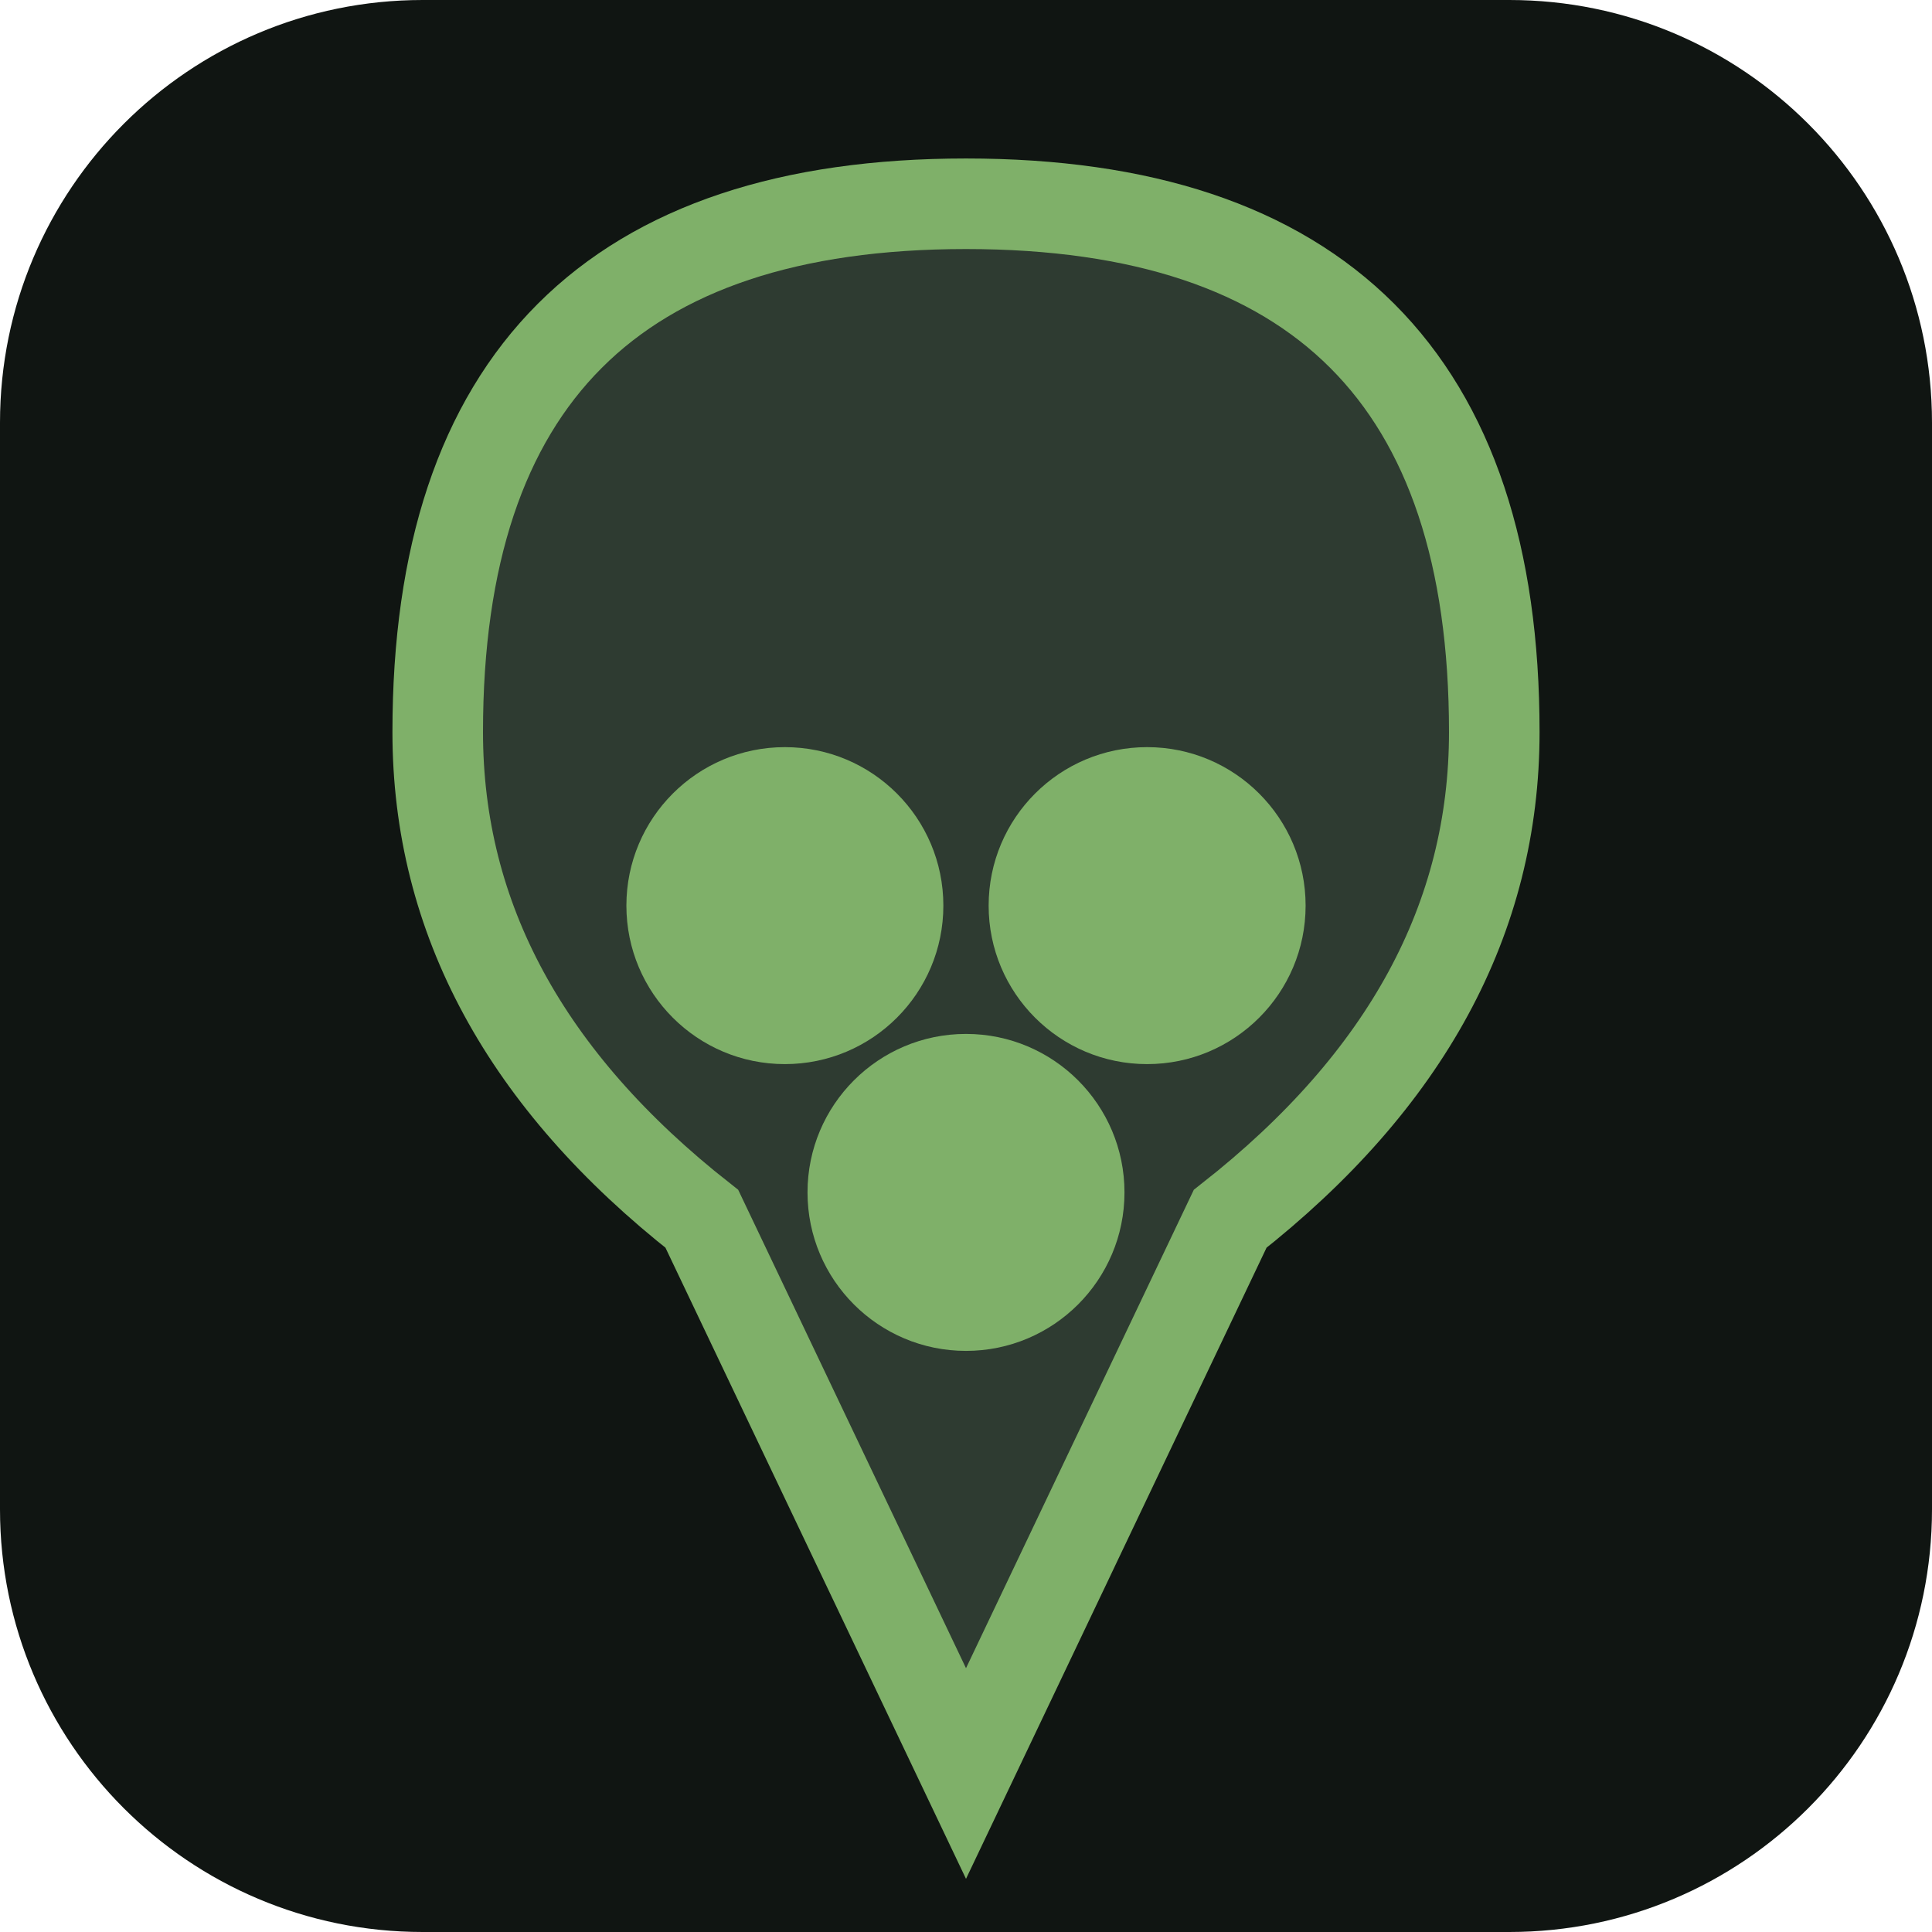
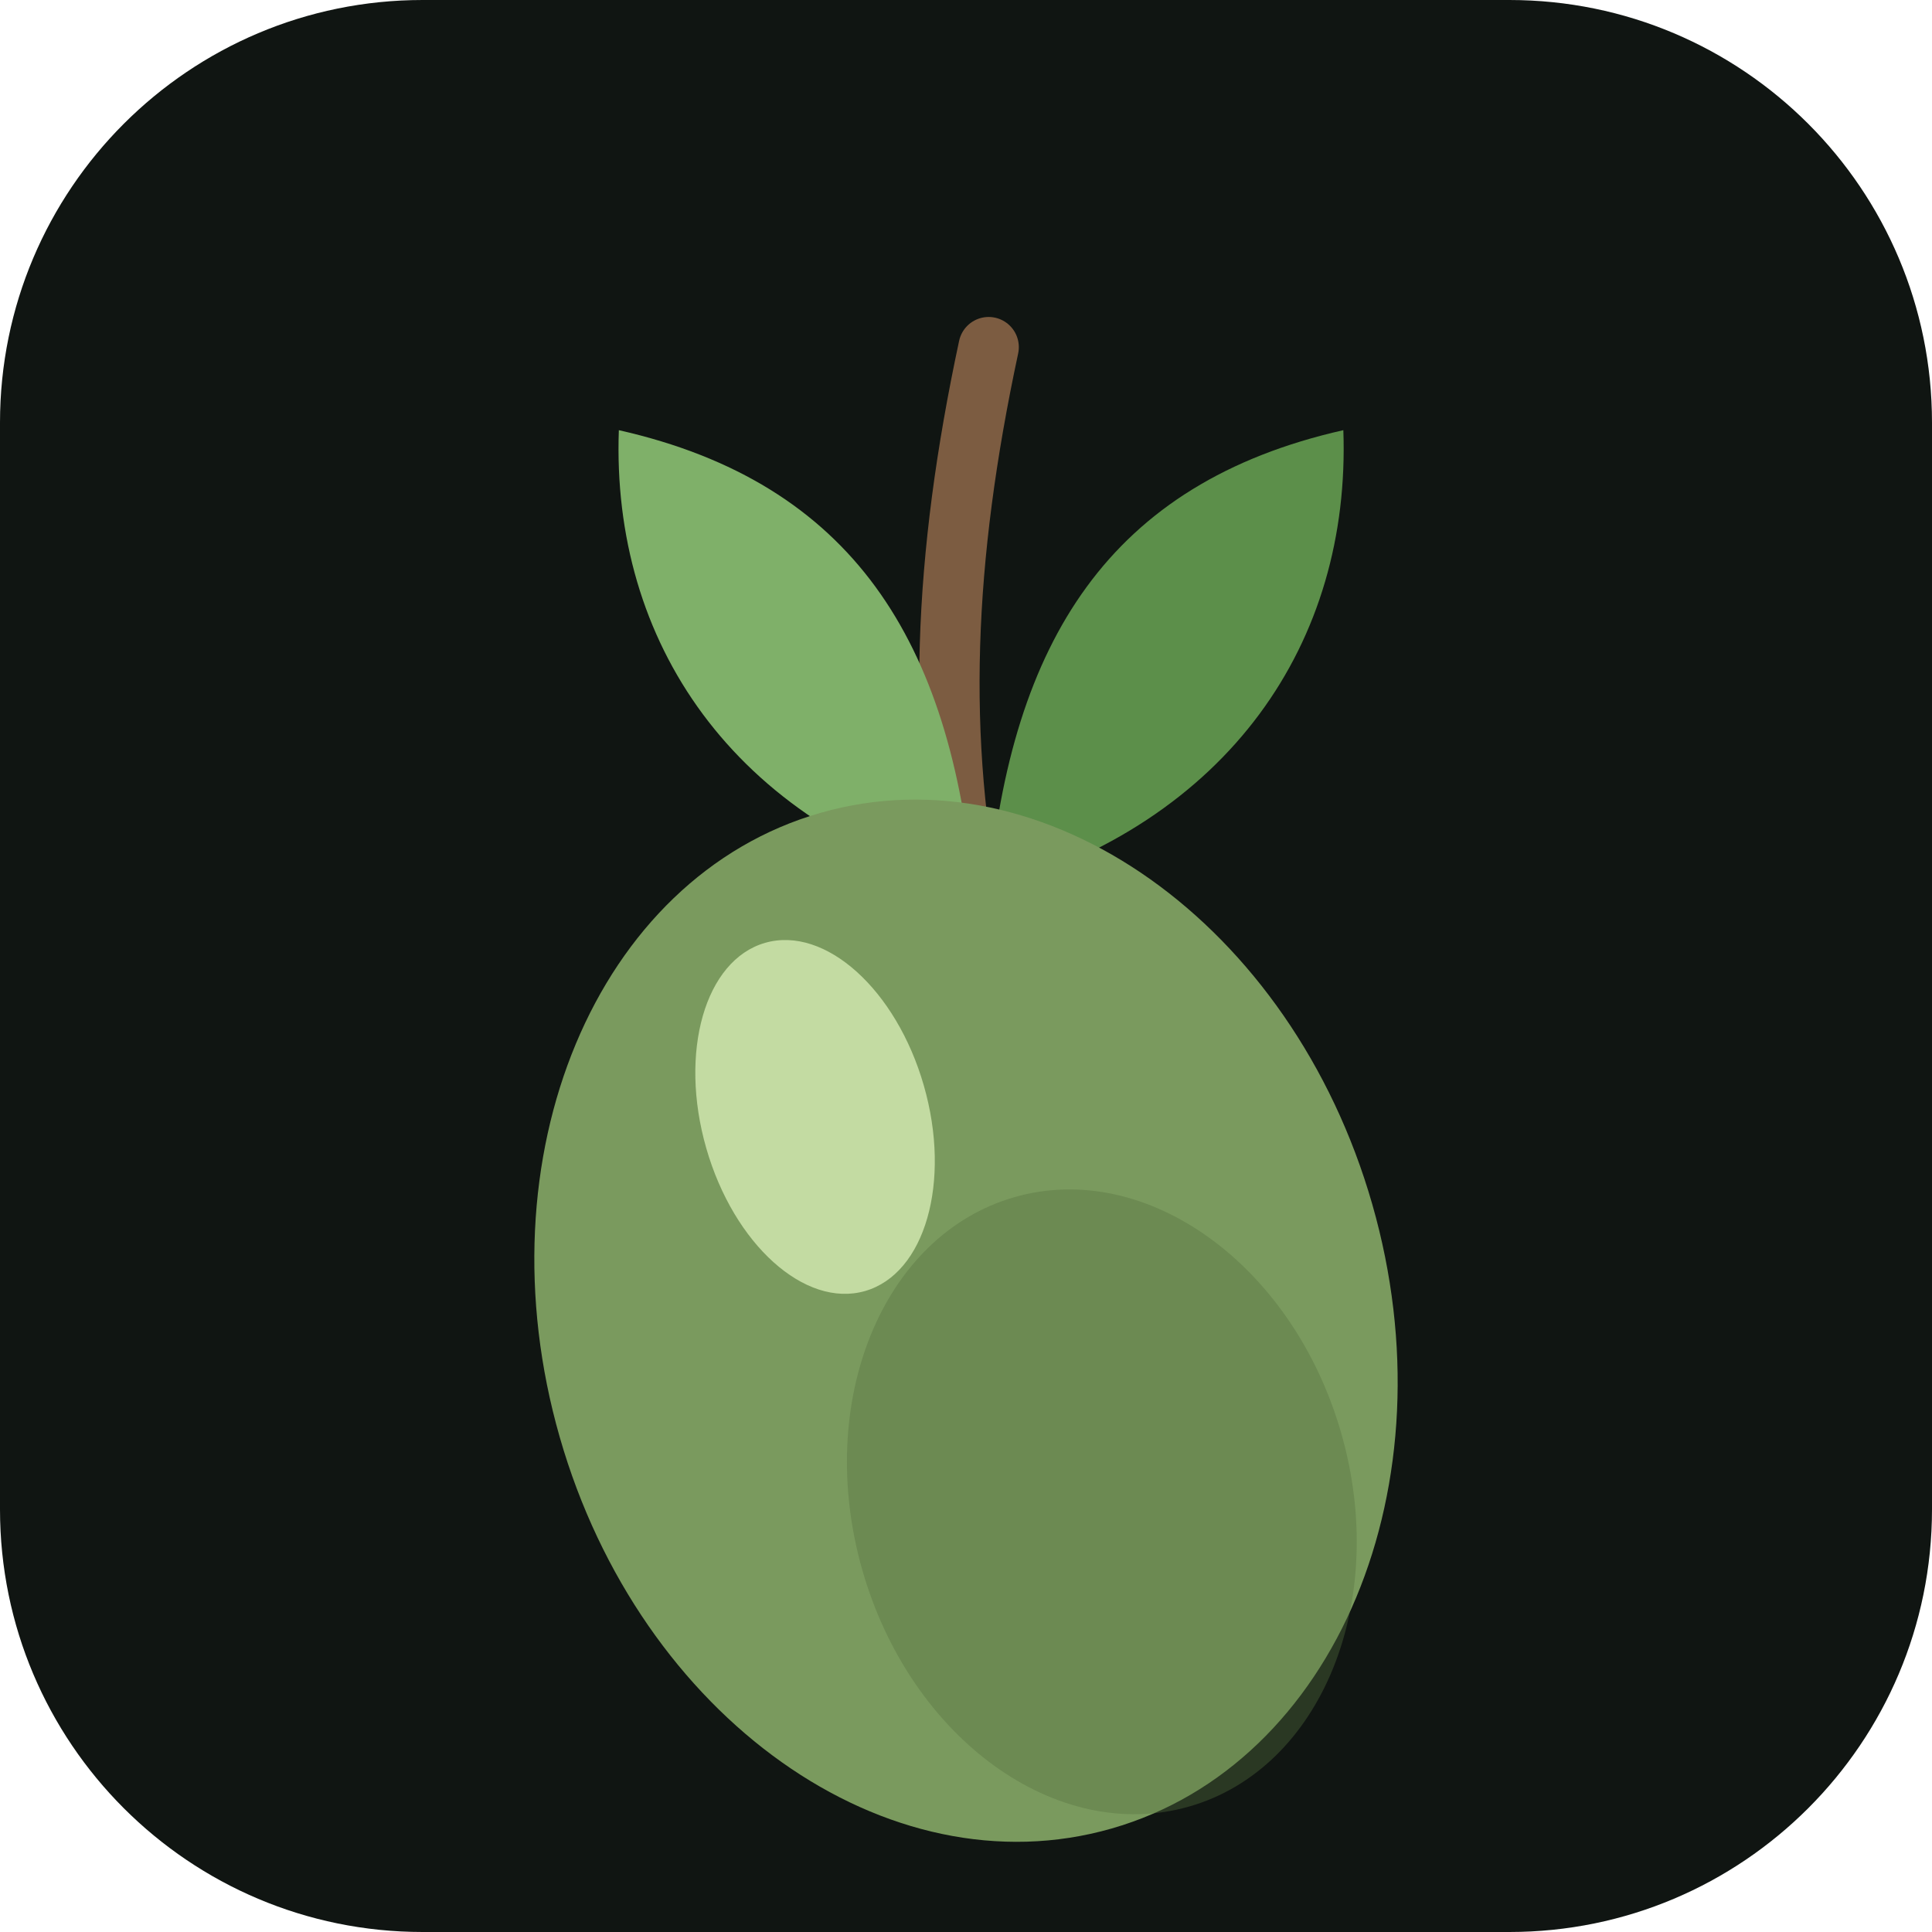
<svg xmlns="http://www.w3.org/2000/svg" viewBox="0 0 512 512">
  <rect width="512" height="512" rx="112" fill="#101512" />
-   <path d="M256 54 Q116 54 116 194 Q116 268 186 323 L256 470 L326 323 Q396 268 396 194 Q396 54 256 54 Z" fill="#2e3b31" stroke="#7fb069" stroke-width="24" />
-   <circle cx="208" cy="240" r="42" fill="#7fb069" />
-   <circle cx="304" cy="240" r="42" fill="#7fb069" />
-   <circle cx="256" cy="316" r="42" fill="#7fb069" />
+   <path d="M262 92 C 250 148 248 196 258 244" stroke="#7c5c41" stroke-width="16" fill="none" stroke-linecap="round" />
+   <path d="M258 236 C 194 218 162 170 164 114 C 226 128 252 170 258 236 Z" fill="#7fb069" />
+   <path d="M262 236 C 326 218 358 170 356 114 C 294 128 268 170 262 236 Z" fill="#5c8f4a" />
+   <ellipse cx="256" cy="350" rx="112" ry="140" fill="#7a9a5e" transform="rotate(-16 256 350)" />
+   <ellipse cx="292" cy="398" rx="66" ry="84" fill="#55703f" opacity=".38" transform="rotate(-16 292 398)" />
+   <ellipse cx="216" cy="296" rx="30" ry="48" fill="#c3dba2" transform="rotate(-16 216 296)" />
</svg>
